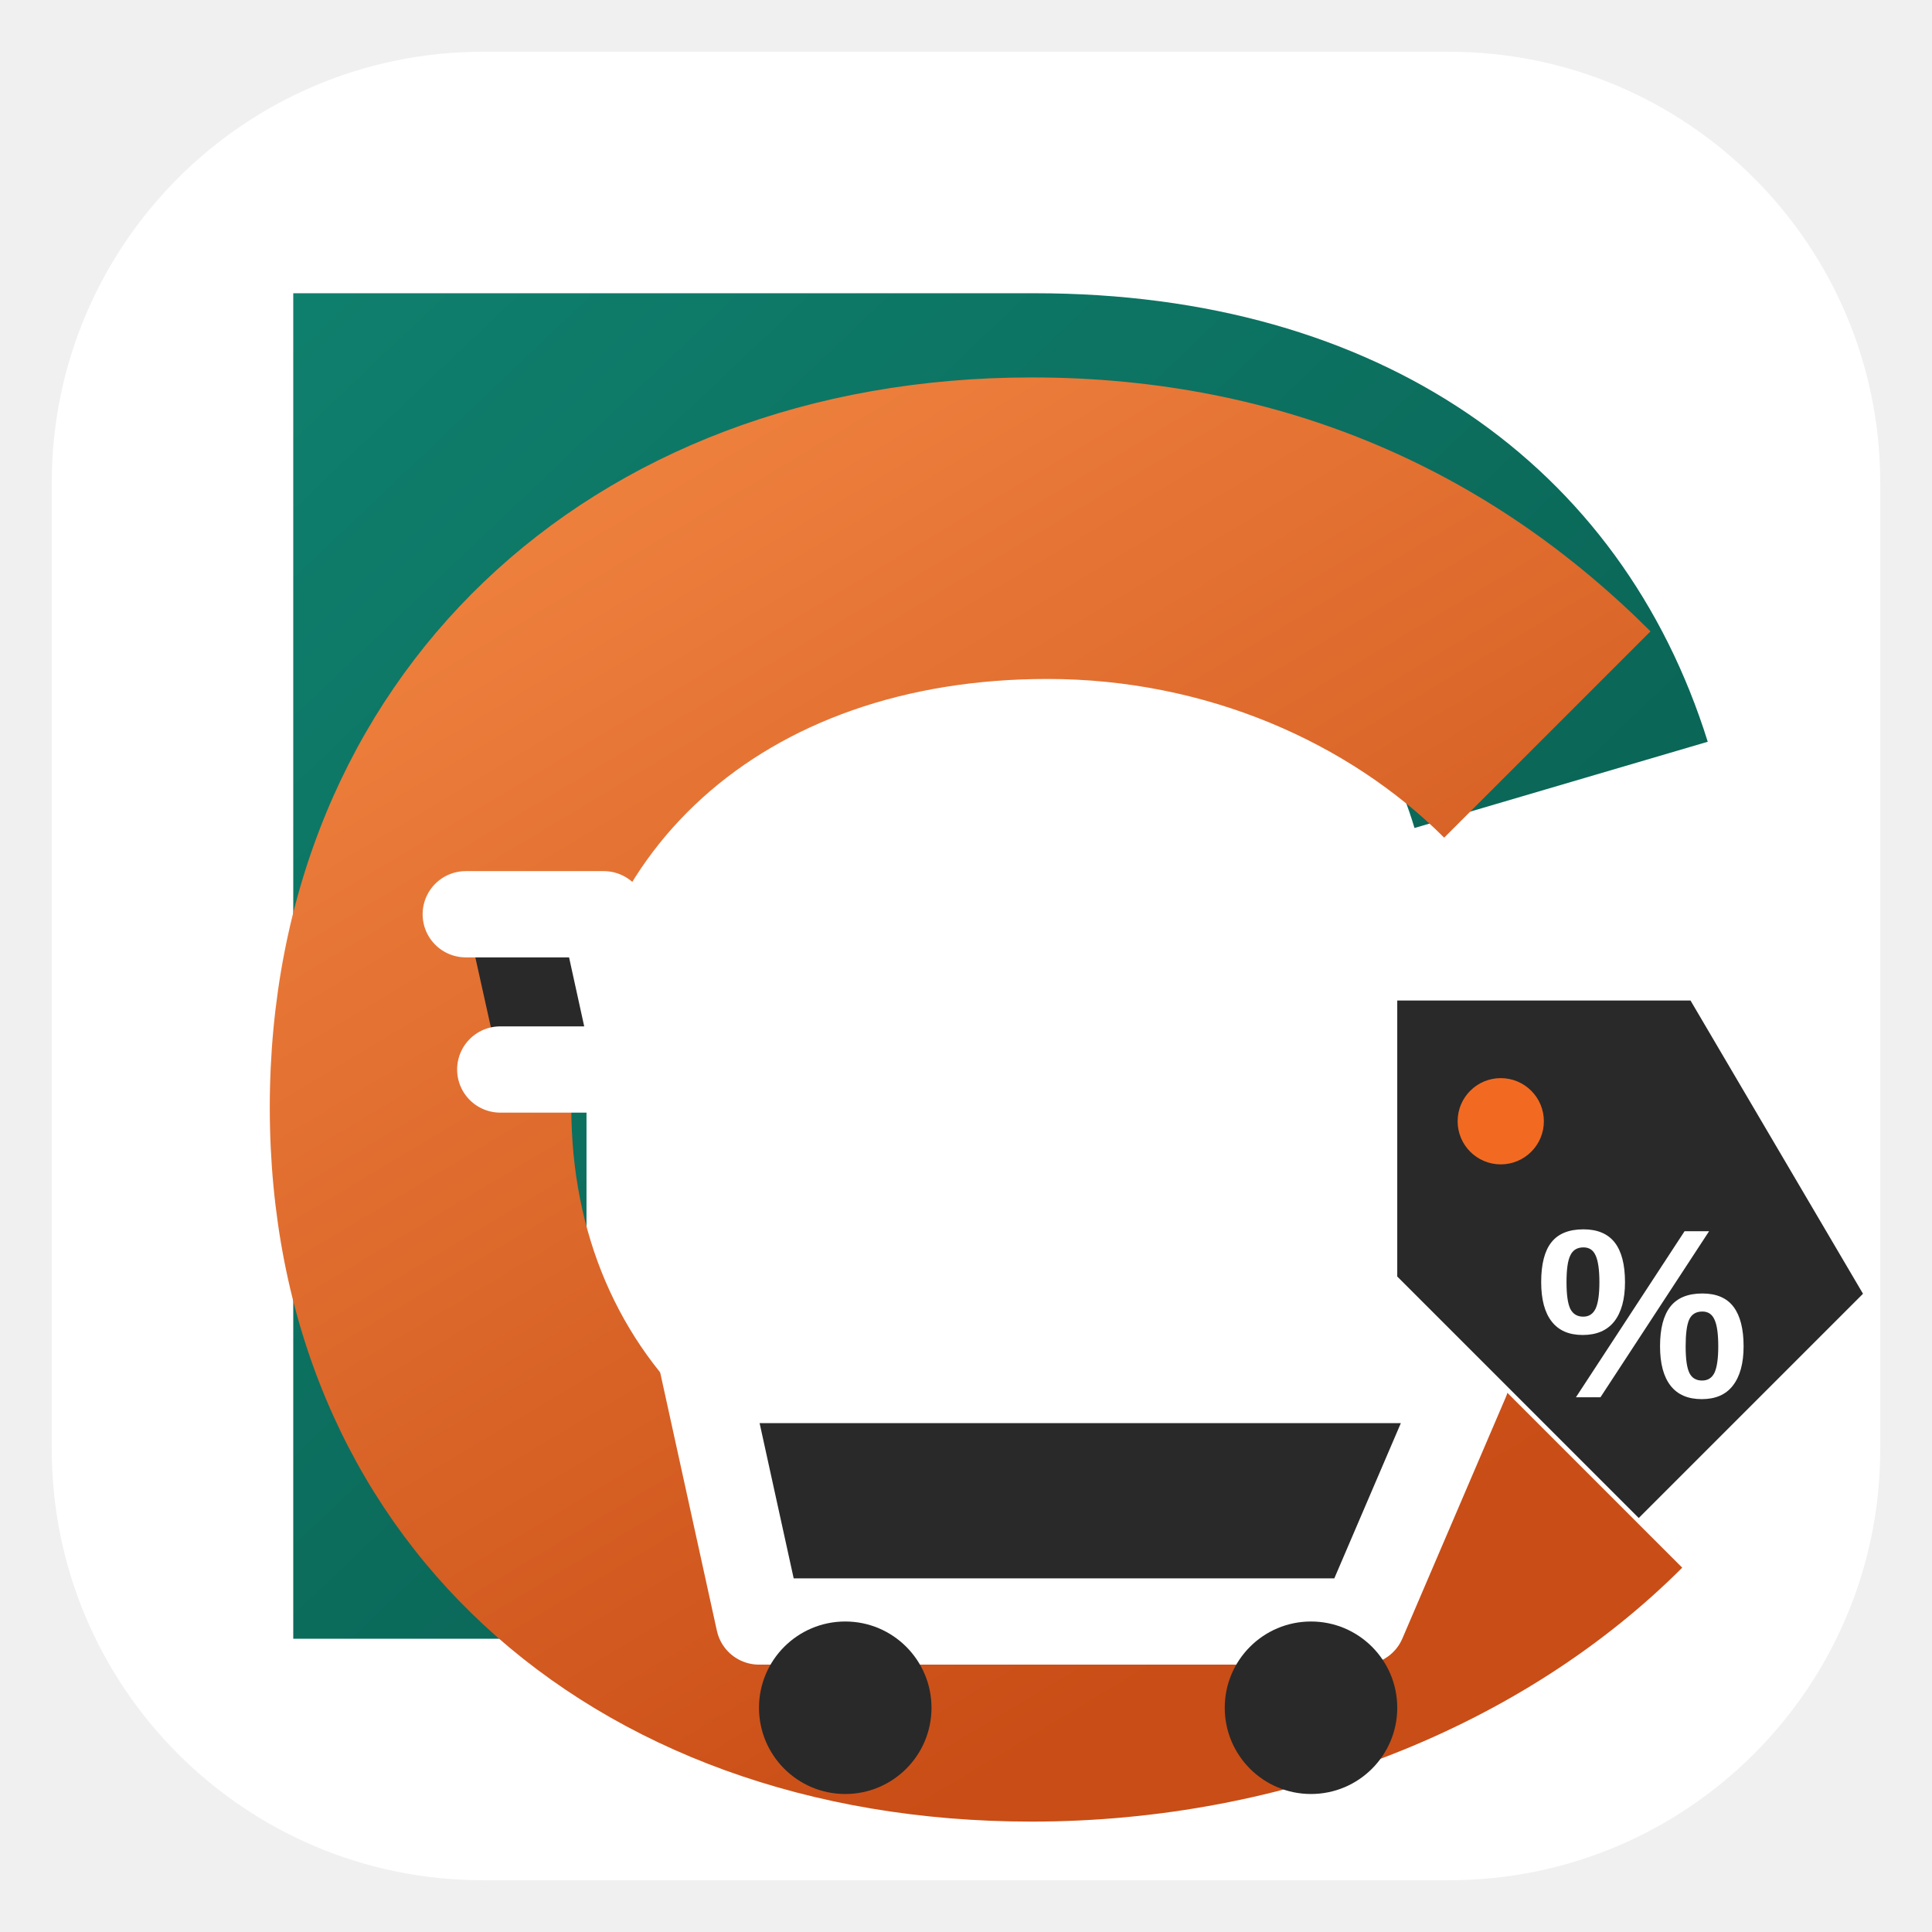
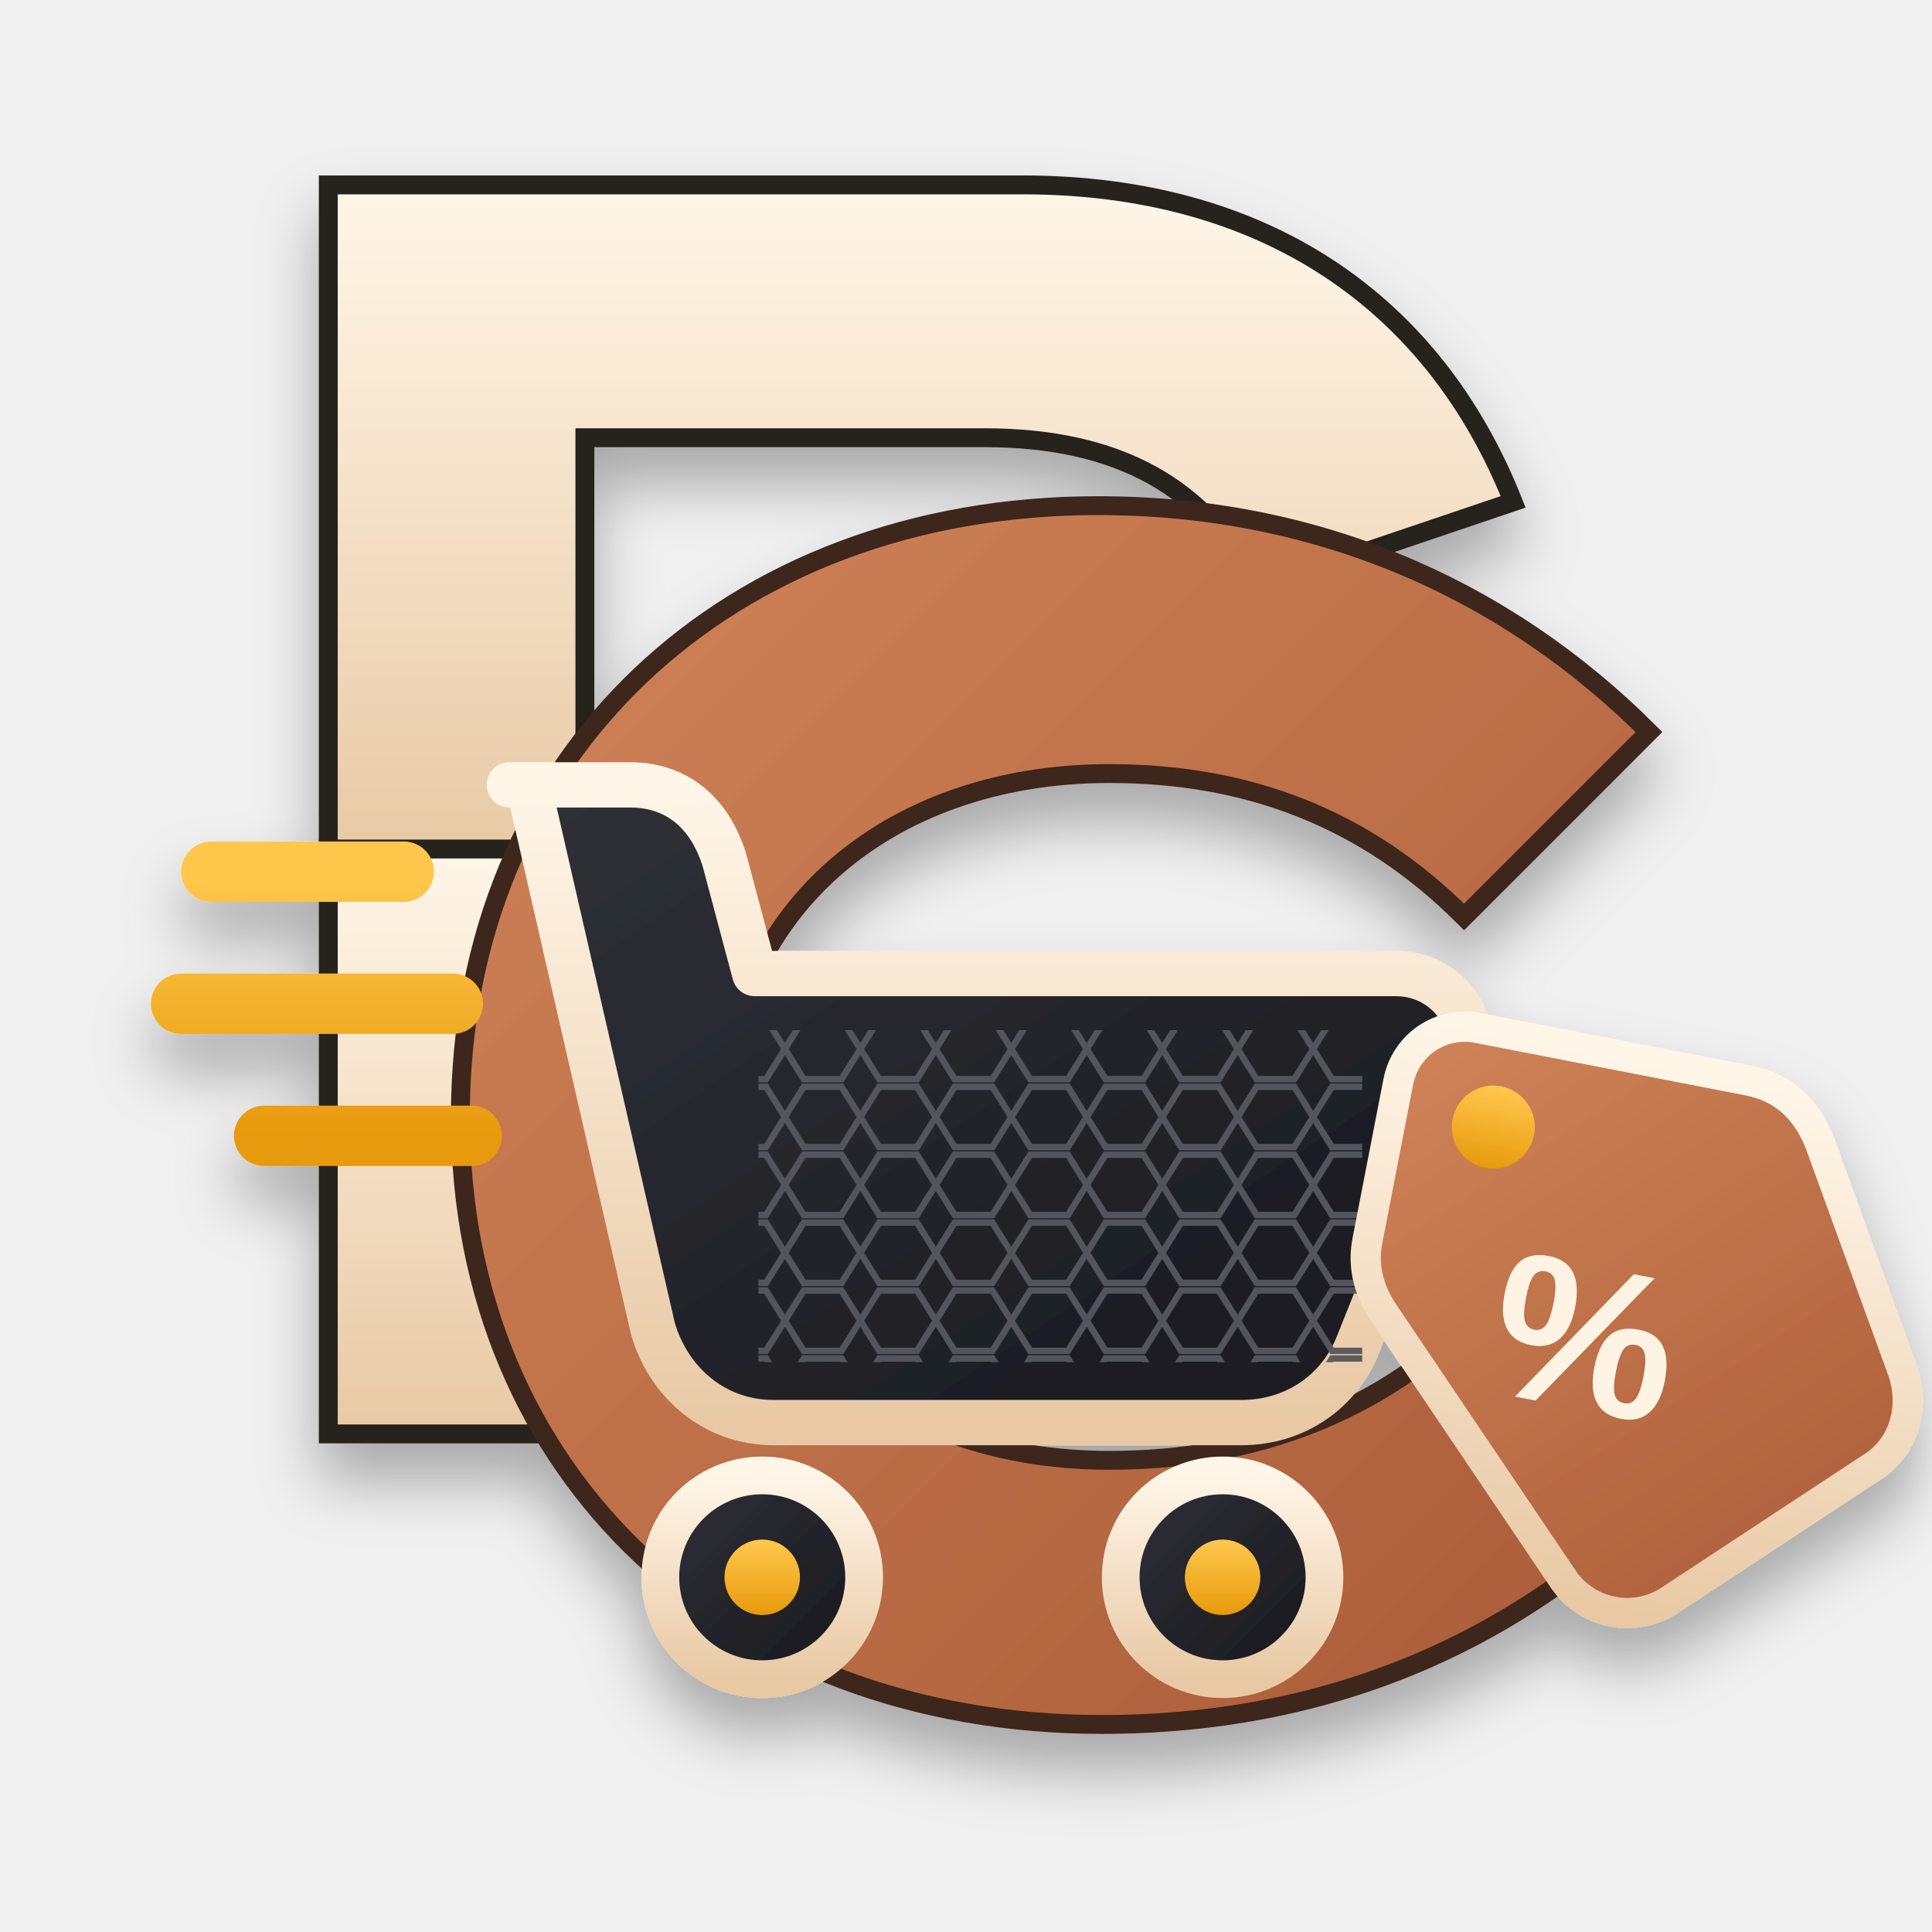
- <svg xmlns="http://www.w3.org/2000/svg" width="512" height="512" viewBox="0 0 112 112" role="img" aria-labelledby="title desc">
+ <svg xmlns="http://www.w3.org/2000/svg" width="512" height="512" viewBox="0 0 512 512" role="img" aria-labelledby="title desc">
  <defs>
-     <linearGradient id="bg" x1="7" y1="5" x2="105" y2="108" gradientUnits="userSpaceOnUse">
-       <stop stop-color="#108572" />
-       <stop offset="1" stop-color="#075447" />
+     <linearGradient id="cream" x1="0" y1="0" x2="0" y2="1">
+       <stop stop-color="#FFF6E8" />
+       <stop offset="1" stop-color="#E8C9A4" />
    </linearGradient>
-     <linearGradient id="orange" x1="52" y1="18" x2="103" y2="103" gradientUnits="userSpaceOnUse">
-       <stop stop-color="#F58A45" />
-       <stop offset="1" stop-color="#C94D16" />
+     <linearGradient id="clay" x1="0" y1="0" x2="1" y2="1">
+       <stop stop-color="#D18458" />
+       <stop offset="1" stop-color="#A95B38" />
    </linearGradient>
+     <linearGradient id="amber" x1="0" y1="0" x2="0" y2="1">
+       <stop stop-color="#FFC84D" />
+       <stop offset="1" stop-color="#E79A0D" />
+     </linearGradient>
+     <linearGradient id="charcoal" x1="0" y1="0" x2="1" y2="1">
+       <stop stop-color="#303138" />
+       <stop offset="1" stop-color="#17181D" />
+     </linearGradient>
+     <pattern id="mesh" width="20" height="18" patternUnits="userSpaceOnUse">
+       <path d="M5 1h10l5 8-5 8H5L0 9Z" fill="none" stroke="#55575E" stroke-width="1.7" />
+     </pattern>
+     <filter id="shadow" x="-20%" y="-20%" width="140%" height="150%">
+       <feDropShadow dx="0" dy="10" stdDeviation="8" flood-color="#000" flood-opacity=".3" />
+     </filter>
  </defs>
-   <rect x="3" y="3" width="106" height="106" rx="25" fill="#fff" />
-   <path d="M17 17h43c20 0 34 10 39 26l-17 5c-3-10-11-15-23-15H34v28H17V17Zm0 42h17v36H17V59Z" fill="url(#bg)" />
-   <path d="M65 39c16 0 29 6 39 16L91 68c-6-6-15-10-25-10-18 0-30 11-30 27s12 27 30 27c11 0 20-4 27-11l13 13c-10 10-25 16-41 16-28 0-48-18-48-45s20-46 48-46Z" fill="url(#orange)" transform="translate(0 -14) scale(.92)" />
-   <path d="M29 62h8l5 18h43l-6 14H44L35 53h-8" fill="#292929" stroke="#fff" stroke-width="5" stroke-linecap="round" stroke-linejoin="round" />
-   <circle cx="49" cy="99" r="5" fill="#292929" />
-   <circle cx="76" cy="99" r="5" fill="#292929" />
-   <path d="M81 58h17l10 17-13 13-14-14V58Z" fill="#292929" />
-   <circle cx="87" cy="65" r="2.5" fill="#F26A21" />
-   <text x="89" y="81" fill="#fff" font-family="Arial,sans-serif" font-size="14" font-weight="700">%</text>
+   <g filter="url(#shadow)" transform="translate(18 14)">
+     <path d="M69 35h184c64 0 109 31 130 84l-68 23c-13-27-37-40-72-40H137v113H69Z" fill="url(#cream)" stroke="#25201D" stroke-width="5" />
+     <path d="M69 211h68v155H69Z" fill="url(#cream)" stroke="#25201D" stroke-width="5" />
+     <path d="M273 120c58 0 108 22 146 60l-49 49c-26-26-57-38-94-38-60 0-102 38-102 91 0 53 42 91 102 91 39 0 72-13 98-39l48 49c-39 39-89 60-148 60-99 0-170-66-170-161 0-96 71-162 169-162Z" fill="url(#clay)" stroke="#3C251A" stroke-width="5" />
+     <g transform="translate(30 165)">
+       <path d="M8 52h51M0 87h72M22 122h55" stroke="url(#amber)" stroke-width="16" stroke-linecap="round" />
+       <path d="M87 29h32c12 0 21 7 25 20l8 30h170c14 0 24 14 18 28l-28 70c-5 13-17 21-31 21H157c-16 0-28-11-32-25L92 29Z" fill="url(#charcoal)" stroke="url(#cream)" stroke-width="12" stroke-linejoin="round" />
+       <path d="M153 94h160v88H153Z" fill="url(#mesh)" opacity=".96" />
+       <path d="M151 203h135" stroke="url(#cream)" stroke-width="11" stroke-linecap="round" />
+       <circle cx="154" cy="239" r="27" fill="url(#charcoal)" stroke="url(#cream)" stroke-width="10" />
+       <circle cx="154" cy="239" r="10" fill="url(#amber)" />
+       <circle cx="276" cy="239" r="27" fill="url(#charcoal)" stroke="url(#cream)" stroke-width="10" />
+       <circle cx="276" cy="239" r="10" fill="url(#amber)" />
+       <g transform="translate(326 90) rotate(11)">
+         <path d="M18 0h73c10 0 17 5 22 13l33 55c5 9 4 20-4 27l-45 44c-8 8-21 8-29 0L8 79C3 74 0 68 0 61V18C0 8 8 0 18 0Z" fill="url(#clay)" stroke="url(#cream)" stroke-width="8" />
+         <circle cx="27" cy="25" r="11" fill="url(#amber)" />
+         <text x="37" y="94" fill="#FFF4E4" font-family="Arial,sans-serif" font-size="55" font-weight="900">%</text>
+       </g>
+     </g>
+   </g>
</svg>
